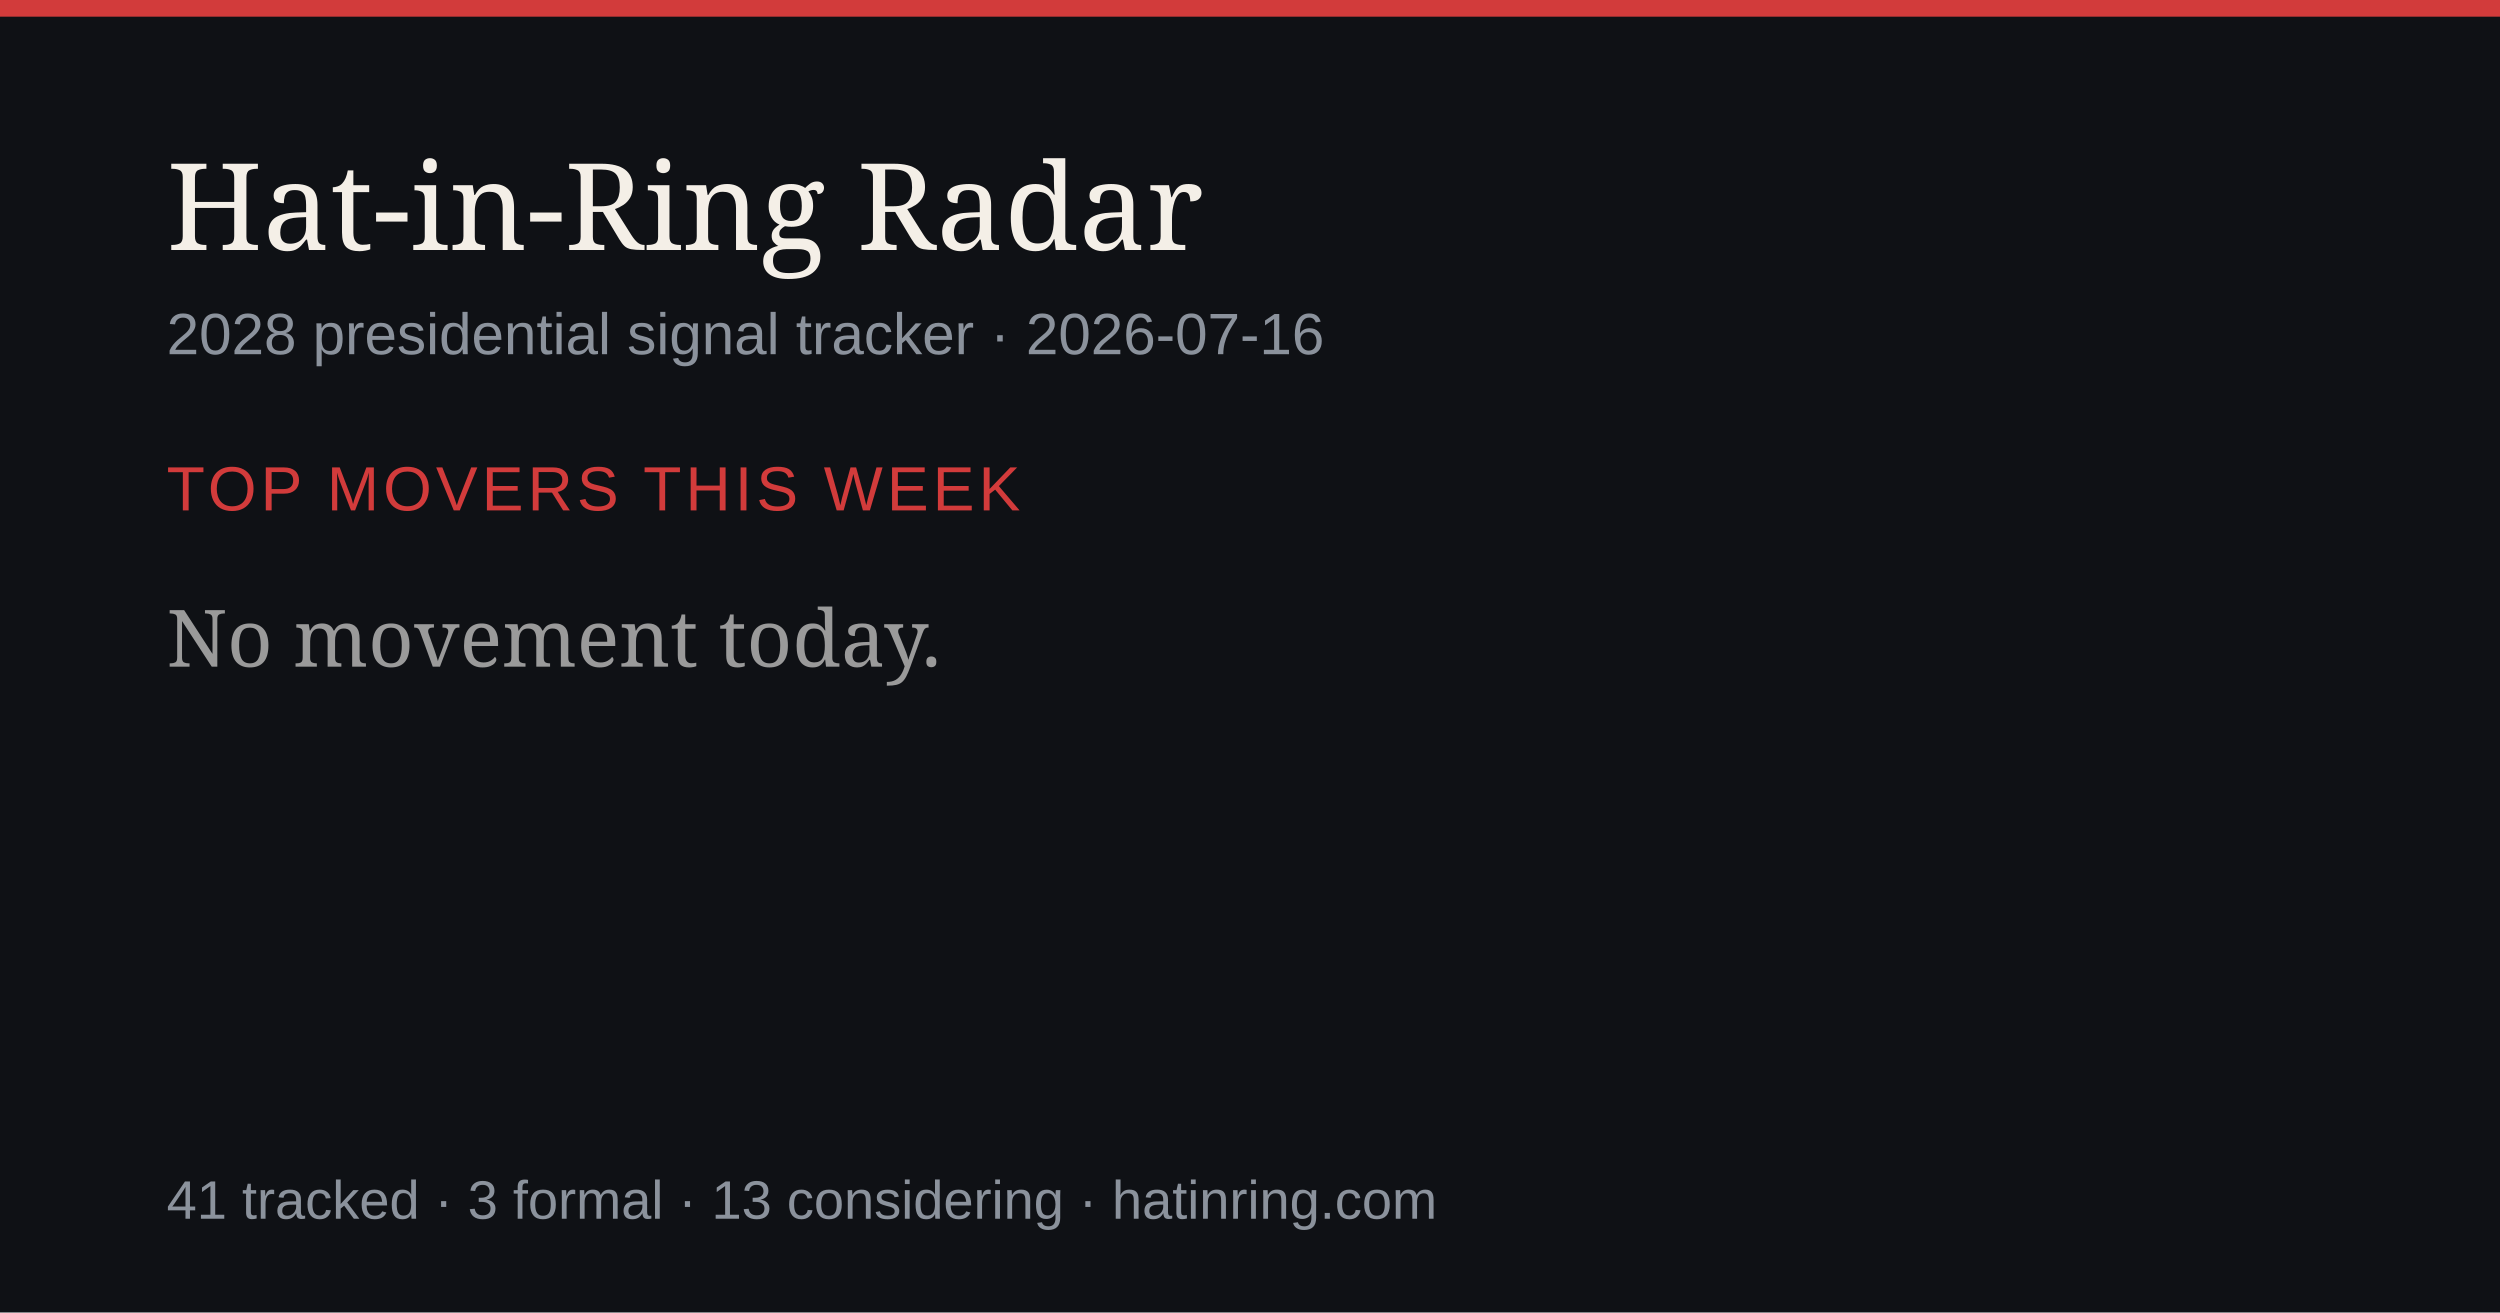
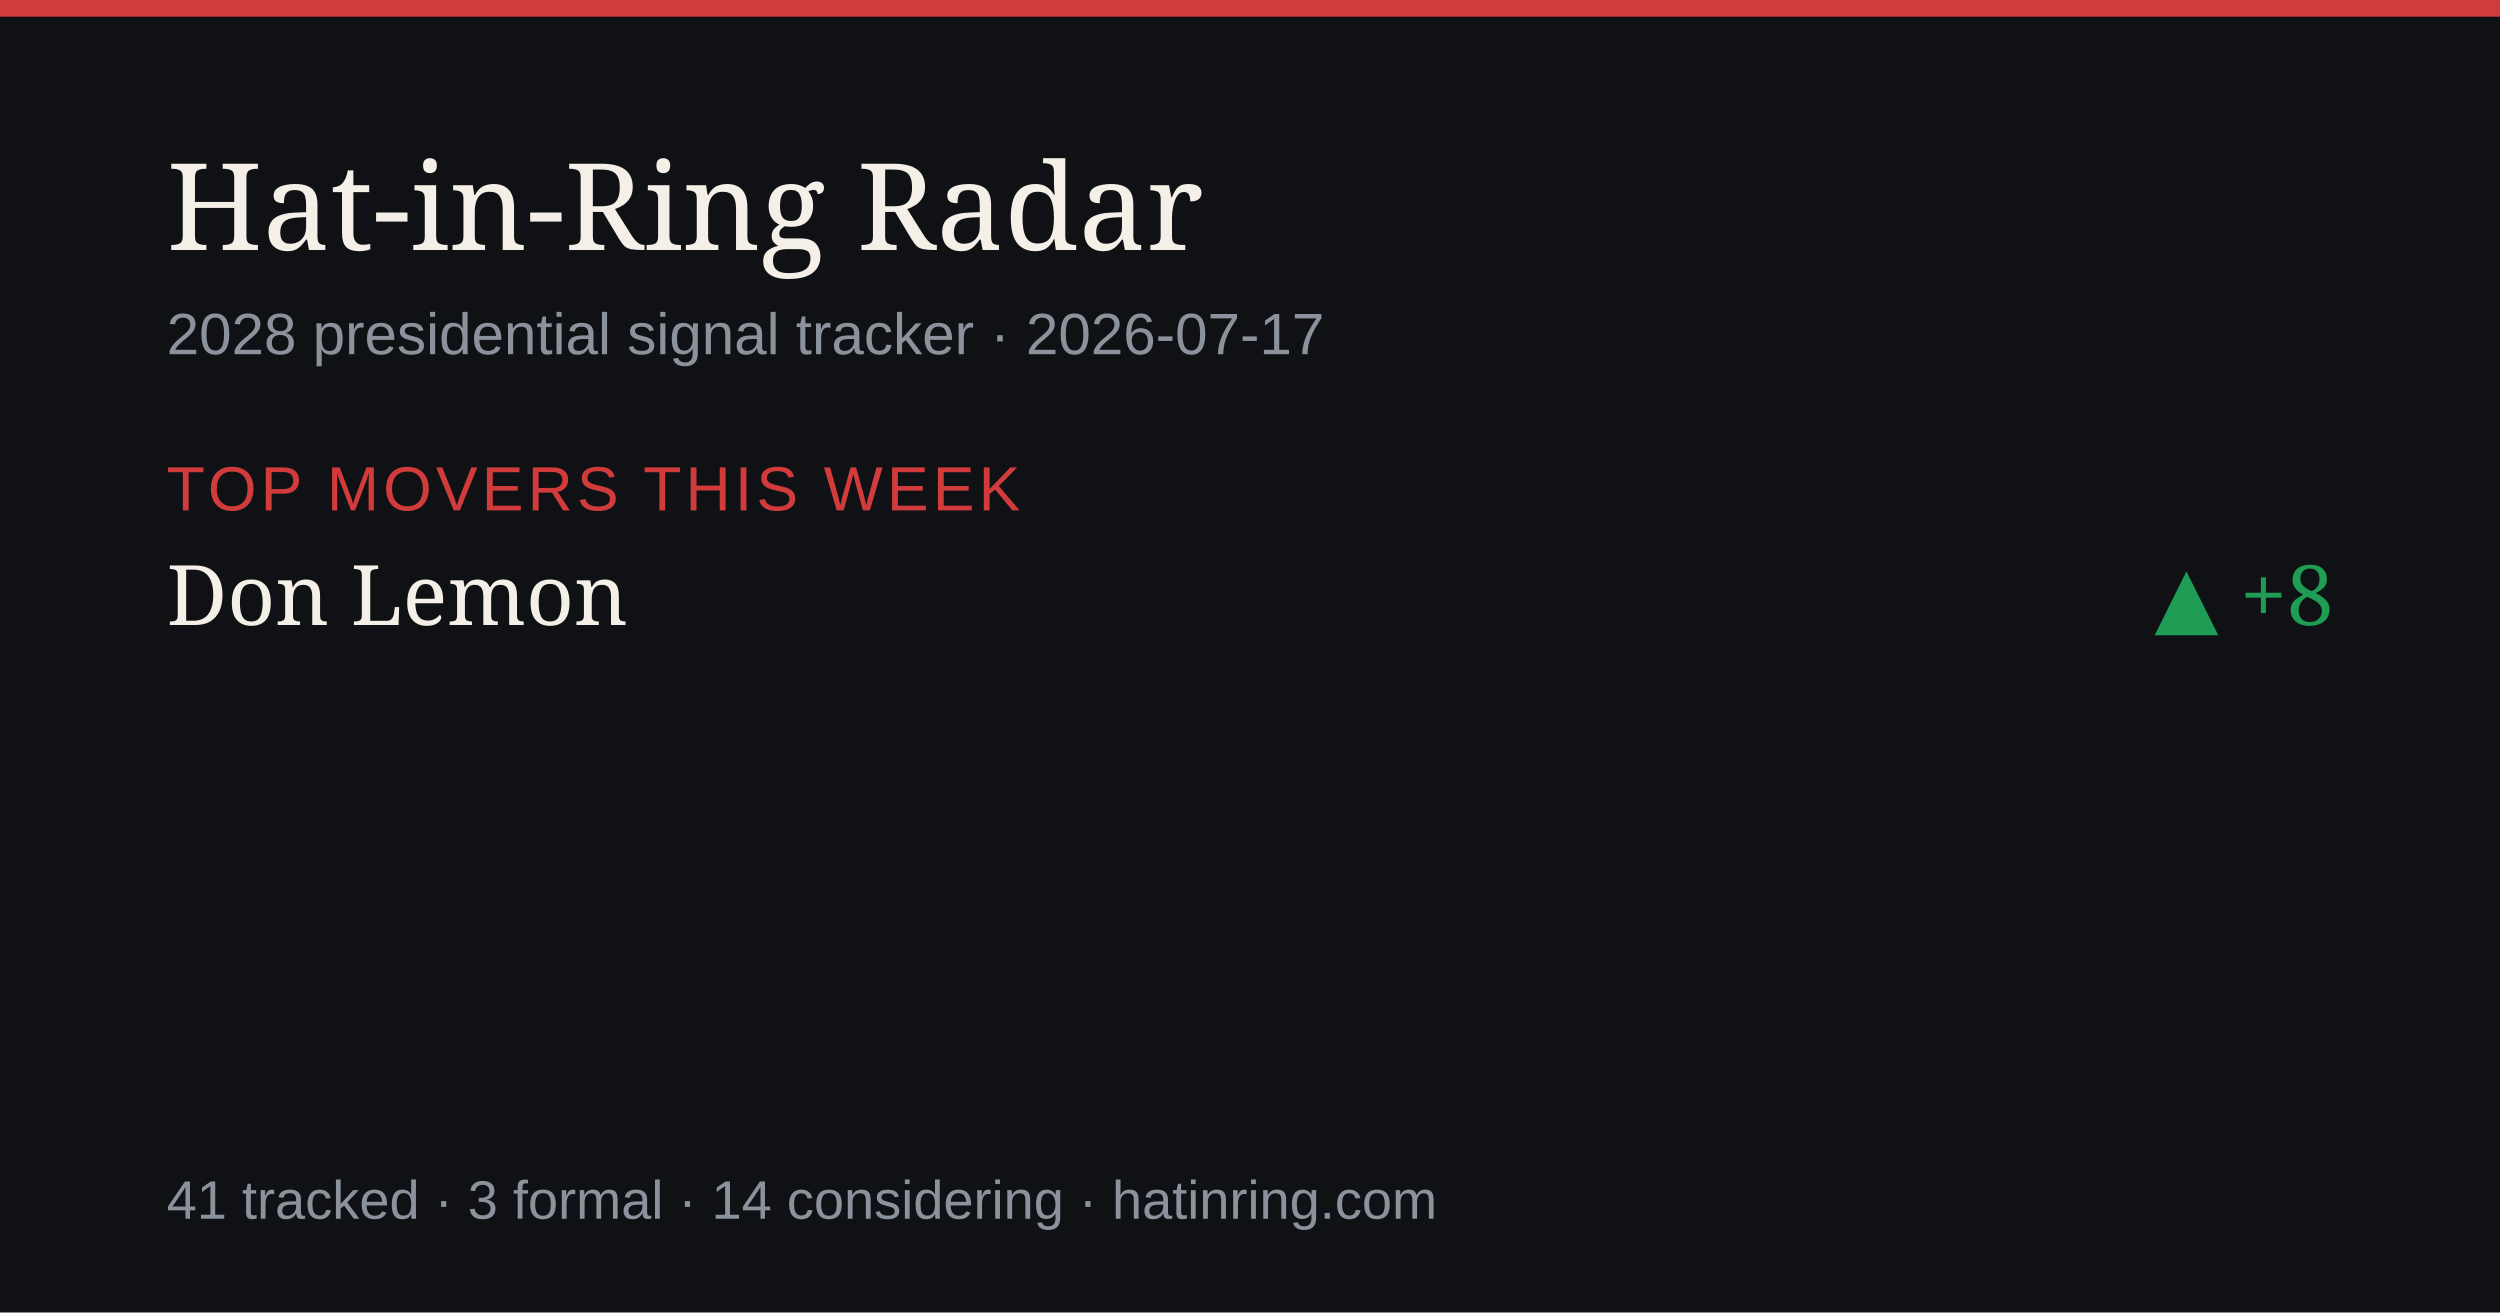
<svg xmlns="http://www.w3.org/2000/svg" width="1200" height="630" viewBox="0 0 1200 630" role="img" aria-label="Hat-in-Ring Radar daily briefing">
  <rect width="1200" height="630" fill="#0f1115" />
  <rect width="1200" height="8" fill="#d23b3b" />
  <text x="80" y="120" font-size="58" fill="#f4efe7" font-family="Georgia,serif">Hat-in-Ring Radar</text>
-   <text x="80" y="170" font-size="28" fill="#8b929c" font-family="-apple-system,Arial,sans-serif">2028 presidential signal tracker · 2026-07-16</text>
+   <text x="80" y="170" font-size="28" fill="#8b929c" font-family="-apple-system,Arial,sans-serif">2028 presidential signal tracker · 2026-07-17</text>
  <text x="80" y="245" font-size="30" fill="#d23b3b" font-family="-apple-system,Arial,sans-serif" letter-spacing="2">TOP MOVERS THIS WEEK</text>
-   <text x="80" y="320" font-size="38" fill="#9a9a9a" font-family="Georgia,serif">No movement today.</text>
-   <text x="80" y="585" font-size="26" fill="#8b929c" font-family="-apple-system,Arial,sans-serif">41 tracked · 3 formal · 13 considering · hatinring.com</text>
+   <text x="80" y="300" font-size="40" fill="#f4efe7" font-family="Georgia,serif">Don Lemon</text>
+   <text x="1120" y="300" font-size="40" fill="#1f9d55" text-anchor="end" font-family="Georgia,serif">▲ +8</text>
+   <text x="80" y="585" font-size="26" fill="#8b929c" font-family="-apple-system,Arial,sans-serif">41 tracked · 3 formal · 14 considering · hatinring.com</text>
</svg>
